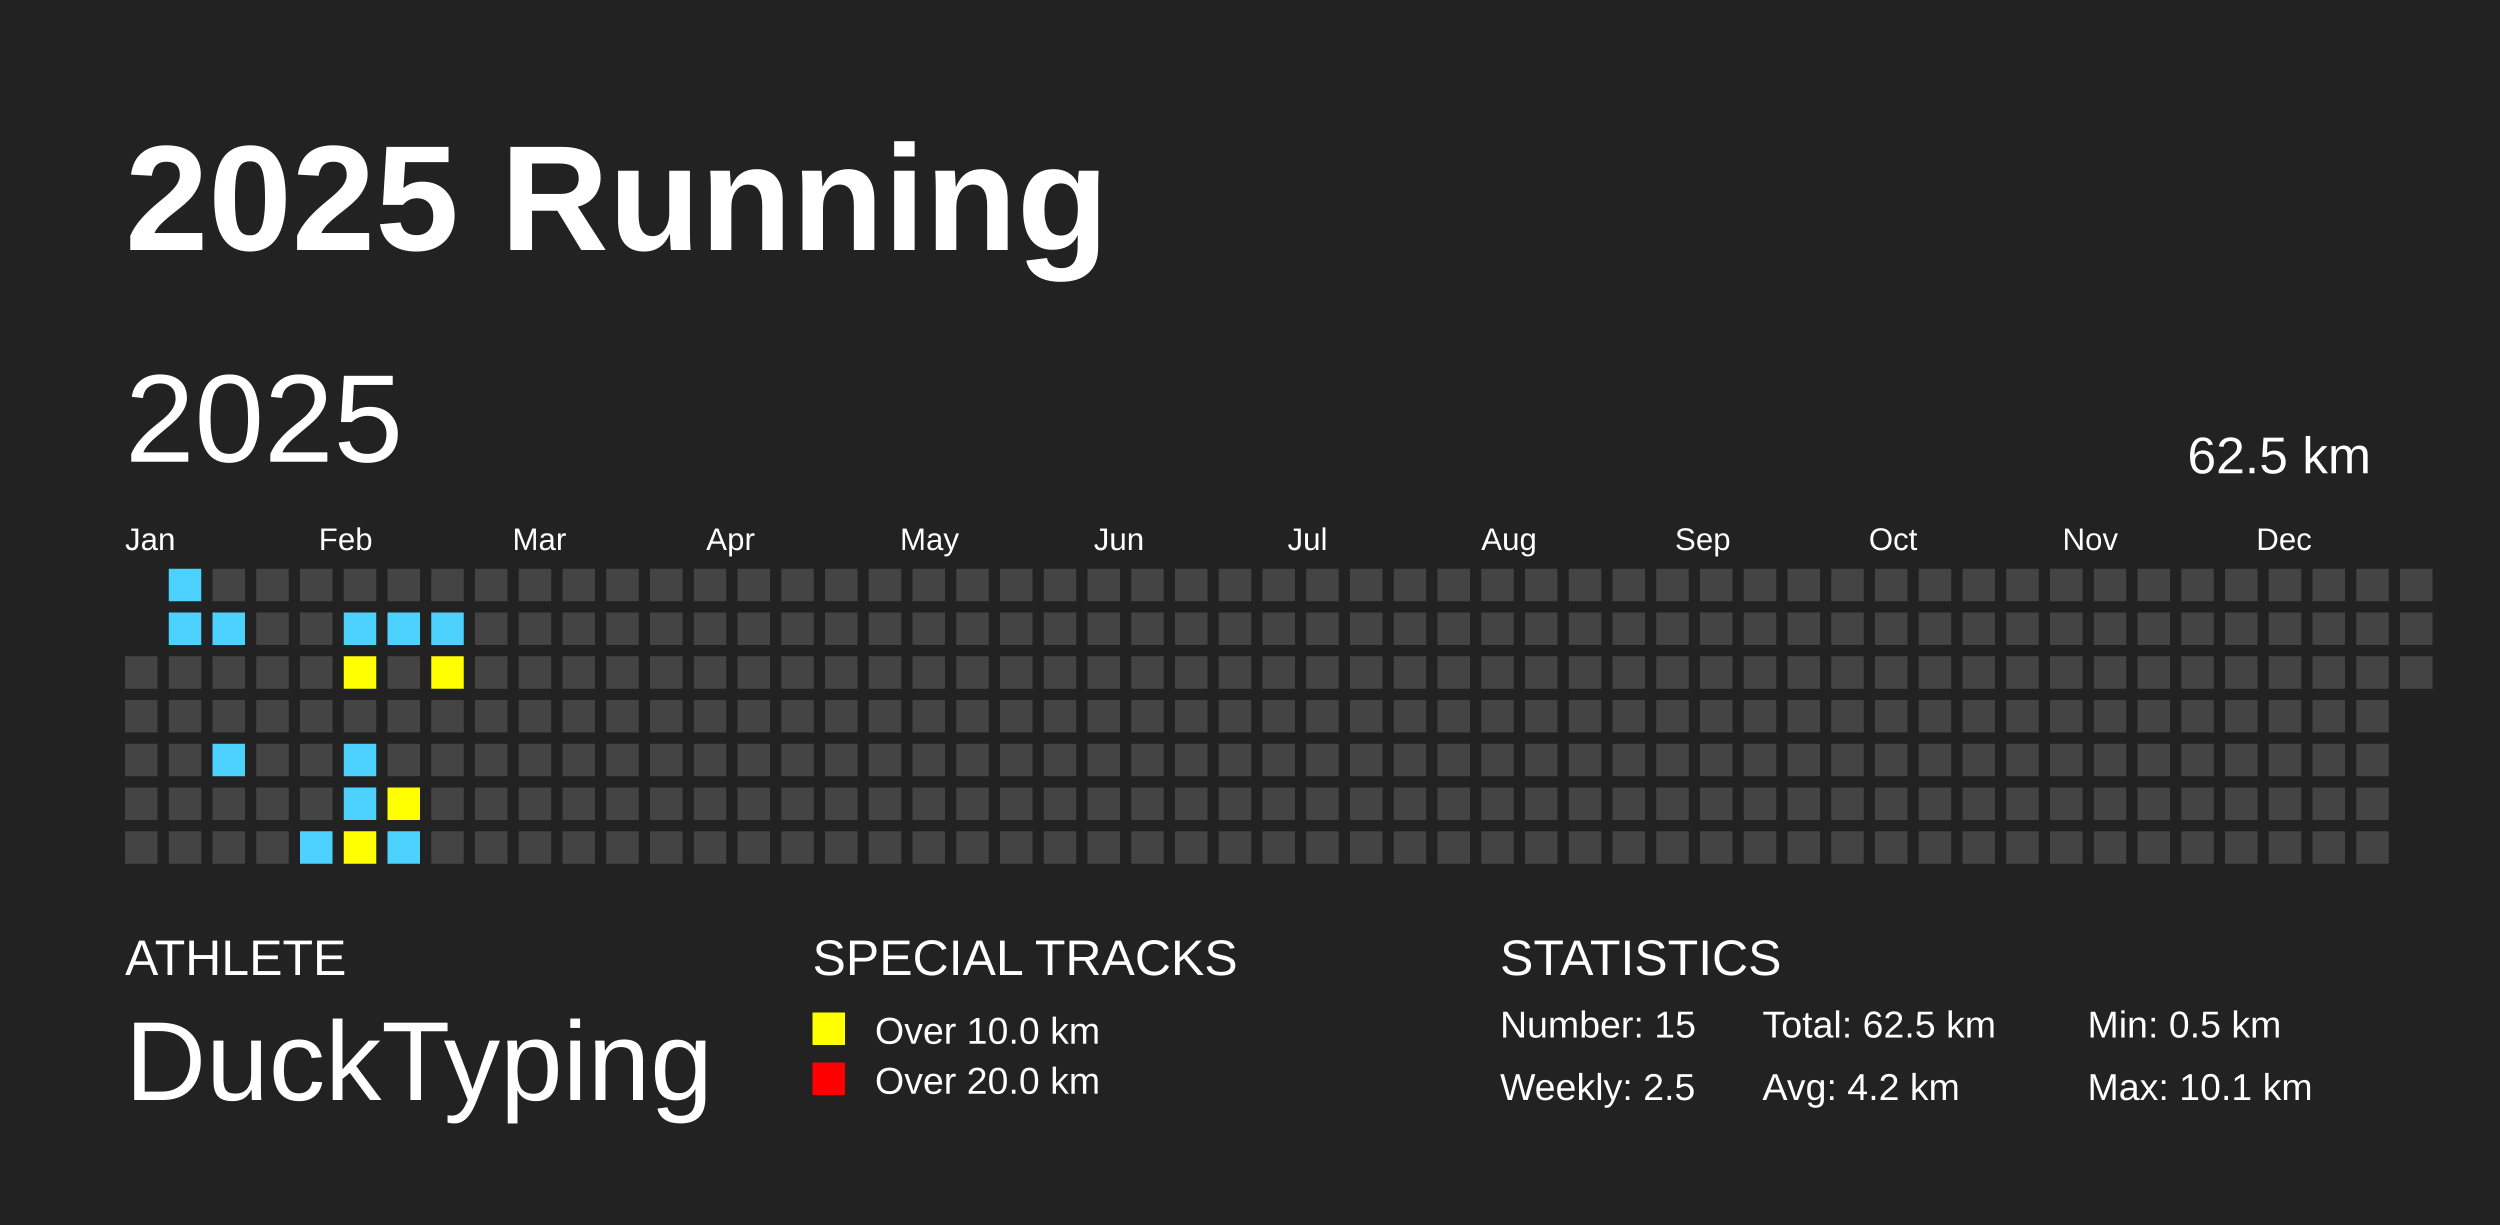
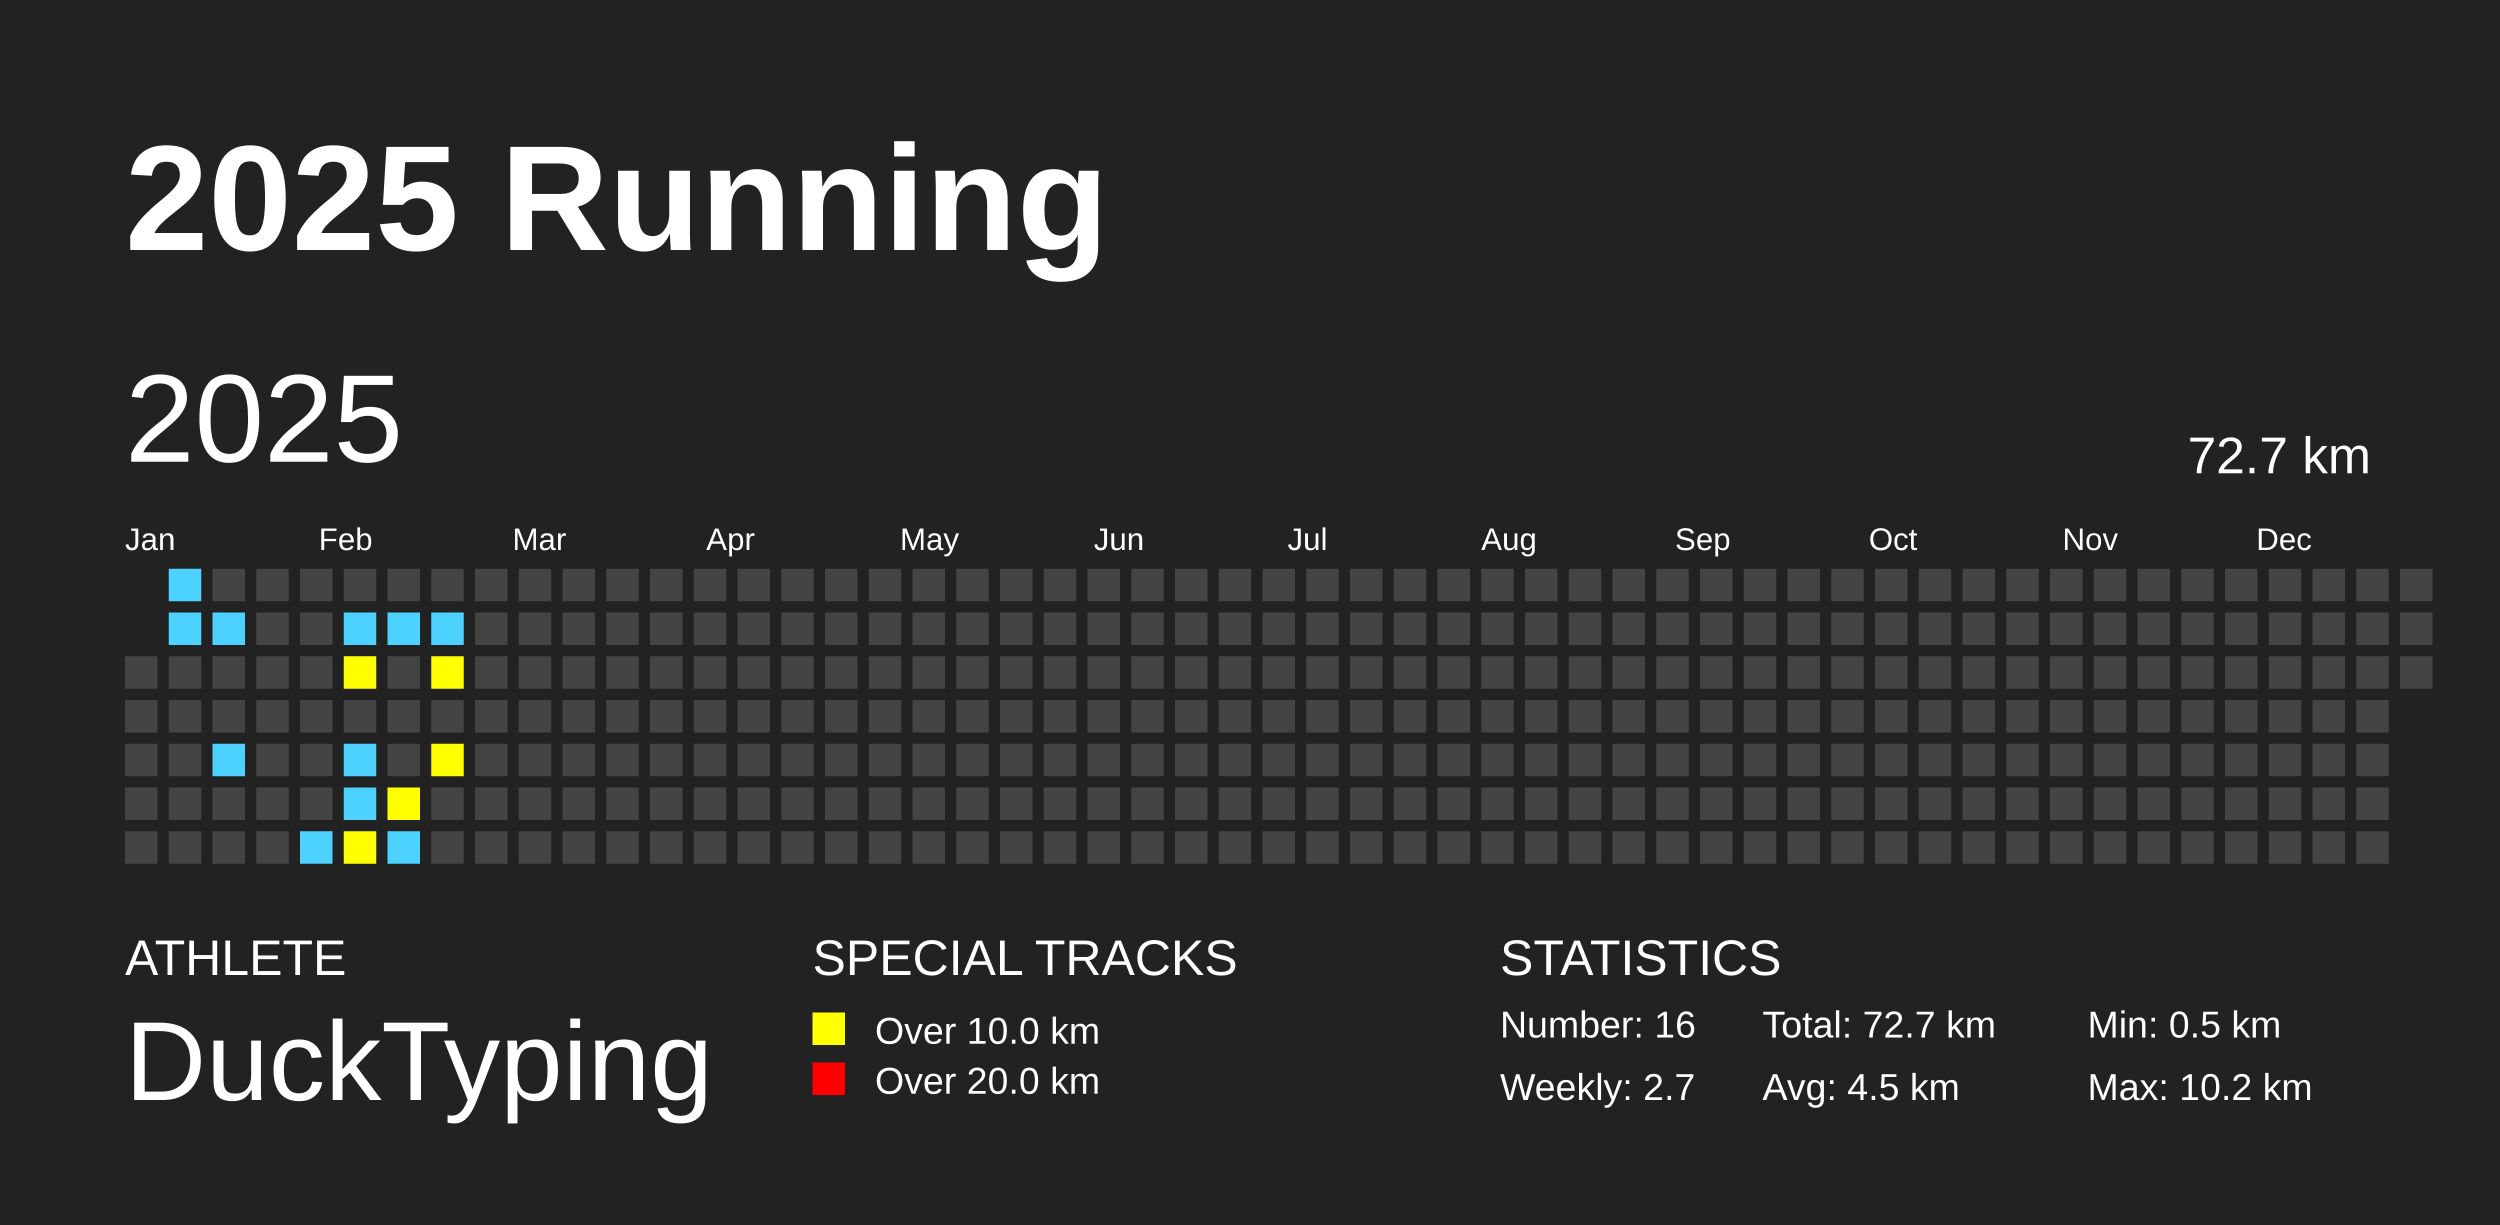
<svg xmlns="http://www.w3.org/2000/svg" baseProfile="full" height="98mm" version="1.1" viewBox="0,0,200,98" width="200mm">
  <defs />
  <rect fill="#222222" height="98" width="200" x="0" y="0" />
  <text fill="#FFFFFF" style="font-size:12px; font-family:Arial; font-weight:bold;" x="10" y="20">2025 Running</text>
  <text fill="#FFFFFF" style="font-size:4px; font-family:Arial" x="10" y="78">ATHLETE</text>
  <text fill="#FFFFFF" style="font-size:9px; font-family:Arial" x="10" y="88">DuckTyping</text>
  <text fill="#FFFFFF" style="font-size:4px; font-family:Arial" x="65" y="78">SPECIAL TRACKS</text>
  <rect fill="yellow" height="2.6" width="2.6" x="65" y="81" />
  <text fill="#FFFFFF" style="font-size:3px; font-family:Arial" x="70" y="83.5">Over 10.0 km</text>
  <rect fill="red" height="2.6" width="2.6" x="65" y="85" />
  <text fill="#FFFFFF" style="font-size:3px; font-family:Arial" x="70" y="87.5">Over 20.0 km</text>
  <text fill="#FFFFFF" style="font-size:4px; font-family:Arial" x="120" y="78">STATISTICS</text>
-   <text fill="#FFFFFF" style="font-size:3px; font-family:Arial" x="120" y="83">Number: 15</text>
-   <text fill="#FFFFFF" style="font-size:3px; font-family:Arial" x="120" y="88">Weekly: 2.5</text>
-   <text fill="#FFFFFF" style="font-size:3px; font-family:Arial" x="141" y="83">Total: 62.5 km</text>
-   <text fill="#FFFFFF" style="font-size:3px; font-family:Arial" x="141" y="88">Avg: 4.2 km</text>
+   <text fill="#FFFFFF" style="font-size:3px; font-family:Arial" x="120" y="83">Number: 16</text>
+   <text fill="#FFFFFF" style="font-size:3px; font-family:Arial" x="120" y="88">Weekly: 2.7</text>
+   <text fill="#FFFFFF" style="font-size:3px; font-family:Arial" x="141" y="83">Total: 72.7 km</text>
+   <text fill="#FFFFFF" style="font-size:3px; font-family:Arial" x="141" y="88">Avg: 4.5 km</text>
  <text fill="#FFFFFF" style="font-size:3px; font-family:Arial" x="167" y="83">Min: 0.5 km</text>
-   <text fill="#FFFFFF" style="font-size:3px; font-family:Arial" x="167" y="88">Max: 10.1 km</text>
+   <text fill="#FFFFFF" style="font-size:3px; font-family:Arial" x="167" y="88">Max: 10.2 km</text>
  <text dominant-baseline="hanging" fill="#FFFFFF" style="font-size:10.0px; font-family:Arial;" x="10" y="30">2025</text>
-   <text dominant-baseline="hanging" fill="#FFFFFF" style="font-size:4.125px; font-family:Arial;" x="175" y="35">62.5 km</text>
+   <text dominant-baseline="hanging" fill="#FFFFFF" style="font-size:4.125px; font-family:Arial;" x="175" y="35">72.7 km</text>
  <text fill="#FFFFFF" style="font-size:2.5px; font-family:Arial" x="10.0" y="44">Jan</text>
  <text fill="#FFFFFF" style="font-size:2.5px; font-family:Arial" x="25.5" y="44">Feb</text>
  <text fill="#FFFFFF" style="font-size:2.5px; font-family:Arial" x="41.0" y="44">Mar</text>
  <text fill="#FFFFFF" style="font-size:2.5px; font-family:Arial" x="56.5" y="44">Apr</text>
  <text fill="#FFFFFF" style="font-size:2.5px; font-family:Arial" x="72.0" y="44">May</text>
  <text fill="#FFFFFF" style="font-size:2.5px; font-family:Arial" x="87.5" y="44">Jun</text>
  <text fill="#FFFFFF" style="font-size:2.5px; font-family:Arial" x="103.0" y="44">Jul</text>
  <text fill="#FFFFFF" style="font-size:2.5px; font-family:Arial" x="118.5" y="44">Aug</text>
  <text fill="#FFFFFF" style="font-size:2.5px; font-family:Arial" x="134.0" y="44">Sep</text>
  <text fill="#FFFFFF" style="font-size:2.5px; font-family:Arial" x="149.5" y="44">Oct</text>
  <text fill="#FFFFFF" style="font-size:2.5px; font-family:Arial" x="165.0" y="44">Nov</text>
  <text fill="#FFFFFF" style="font-size:2.5px; font-family:Arial" x="180.5" y="44">Dec</text>
  <rect fill="#444444" height="2.6" width="2.6" x="10.0" y="52.5" />
  <rect fill="#444444" height="2.6" width="2.6" x="10.0" y="56.0" />
  <rect fill="#444444" height="2.6" width="2.6" x="10.0" y="59.5" />
  <rect fill="#444444" height="2.6" width="2.6" x="10.0" y="63.0" />
  <rect fill="#444444" height="2.6" width="2.6" x="10.0" y="66.5" />
  <rect fill="#4DD2FF" height="2.6" width="2.6" x="13.5" y="45.5" />
  <rect fill="#4DD2FF" height="2.6" width="2.6" x="13.5" y="49.0" />
  <rect fill="#444444" height="2.6" width="2.6" x="13.5" y="52.5" />
  <rect fill="#444444" height="2.6" width="2.6" x="13.5" y="56.0" />
  <rect fill="#444444" height="2.6" width="2.6" x="13.5" y="59.5" />
  <rect fill="#444444" height="2.6" width="2.6" x="13.5" y="63.0" />
  <rect fill="#444444" height="2.6" width="2.6" x="13.5" y="66.5" />
  <rect fill="#444444" height="2.6" width="2.6" x="17.0" y="45.5" />
  <rect fill="#4DD2FF" height="2.6" width="2.6" x="17.0" y="49.0" />
  <rect fill="#444444" height="2.6" width="2.6" x="17.0" y="52.5" />
  <rect fill="#444444" height="2.6" width="2.6" x="17.0" y="56.0" />
  <rect fill="#4DD2FF" height="2.6" width="2.6" x="17.0" y="59.5" />
  <rect fill="#444444" height="2.6" width="2.6" x="17.0" y="63.0" />
  <rect fill="#444444" height="2.6" width="2.6" x="17.0" y="66.5" />
  <rect fill="#444444" height="2.6" width="2.6" x="20.5" y="45.5" />
  <rect fill="#444444" height="2.6" width="2.6" x="20.5" y="49.0" />
  <rect fill="#444444" height="2.6" width="2.6" x="20.5" y="52.5" />
  <rect fill="#444444" height="2.6" width="2.6" x="20.5" y="56.0" />
  <rect fill="#444444" height="2.6" width="2.6" x="20.5" y="59.5" />
  <rect fill="#444444" height="2.6" width="2.6" x="20.5" y="63.0" />
  <rect fill="#444444" height="2.6" width="2.6" x="20.5" y="66.5" />
  <rect fill="#444444" height="2.6" width="2.6" x="24.0" y="45.5" />
  <rect fill="#444444" height="2.6" width="2.6" x="24.0" y="49.0" />
  <rect fill="#444444" height="2.6" width="2.6" x="24.0" y="52.5" />
  <rect fill="#444444" height="2.6" width="2.6" x="24.0" y="56.0" />
  <rect fill="#444444" height="2.6" width="2.6" x="24.0" y="59.5" />
  <rect fill="#444444" height="2.6" width="2.6" x="24.0" y="63.0" />
  <rect fill="#4DD2FF" height="2.6" width="2.6" x="24.0" y="66.5" />
  <rect fill="#444444" height="2.6" width="2.6" x="27.5" y="45.5" />
  <rect fill="#4DD2FF" height="2.6" width="2.6" x="27.5" y="49.0" />
  <rect fill="yellow" height="2.6" width="2.6" x="27.5" y="52.5" />
  <rect fill="#444444" height="2.6" width="2.6" x="27.5" y="56.0" />
  <rect fill="#4DD2FF" height="2.6" width="2.6" x="27.5" y="59.5" />
  <rect fill="#4DD2FF" height="2.6" width="2.6" x="27.5" y="63.0" />
  <rect fill="yellow" height="2.6" width="2.6" x="27.5" y="66.5" />
  <rect fill="#444444" height="2.6" width="2.6" x="31.0" y="45.5" />
  <rect fill="#4DD2FF" height="2.6" width="2.6" x="31.0" y="49.0" />
  <rect fill="#444444" height="2.6" width="2.6" x="31.0" y="52.5" />
  <rect fill="#444444" height="2.6" width="2.6" x="31.0" y="56.0" />
  <rect fill="#444444" height="2.6" width="2.6" x="31.0" y="59.5" />
  <rect fill="yellow" height="2.6" width="2.6" x="31.0" y="63.0" />
  <rect fill="#4DD2FF" height="2.6" width="2.6" x="31.0" y="66.5" />
  <rect fill="#444444" height="2.6" width="2.6" x="34.5" y="45.5" />
  <rect fill="#4DD2FF" height="2.6" width="2.6" x="34.5" y="49.0" />
  <rect fill="yellow" height="2.6" width="2.6" x="34.5" y="52.5" />
  <rect fill="#444444" height="2.6" width="2.6" x="34.5" y="56.0" />
-   <rect fill="#444444" height="2.6" width="2.6" x="34.5" y="59.5" />
+   <rect fill="yellow" height="2.6" width="2.6" x="34.5" y="59.5" />
  <rect fill="#444444" height="2.6" width="2.6" x="34.5" y="63.0" />
  <rect fill="#444444" height="2.6" width="2.6" x="34.5" y="66.5" />
  <rect fill="#444444" height="2.6" width="2.6" x="38.0" y="45.5" />
  <rect fill="#444444" height="2.6" width="2.6" x="38.0" y="49.0" />
  <rect fill="#444444" height="2.6" width="2.6" x="38.0" y="52.5" />
  <rect fill="#444444" height="2.6" width="2.6" x="38.0" y="56.0" />
  <rect fill="#444444" height="2.6" width="2.6" x="38.0" y="59.5" />
  <rect fill="#444444" height="2.6" width="2.6" x="38.0" y="63.0" />
  <rect fill="#444444" height="2.6" width="2.6" x="38.0" y="66.5" />
  <rect fill="#444444" height="2.6" width="2.6" x="41.5" y="45.5" />
  <rect fill="#444444" height="2.6" width="2.6" x="41.5" y="49.0" />
  <rect fill="#444444" height="2.6" width="2.6" x="41.5" y="52.5" />
  <rect fill="#444444" height="2.6" width="2.6" x="41.5" y="56.0" />
  <rect fill="#444444" height="2.6" width="2.6" x="41.5" y="59.5" />
  <rect fill="#444444" height="2.6" width="2.6" x="41.5" y="63.0" />
  <rect fill="#444444" height="2.6" width="2.6" x="41.5" y="66.5" />
  <rect fill="#444444" height="2.6" width="2.6" x="45.0" y="45.5" />
  <rect fill="#444444" height="2.6" width="2.6" x="45.0" y="49.0" />
  <rect fill="#444444" height="2.6" width="2.6" x="45.0" y="52.5" />
  <rect fill="#444444" height="2.6" width="2.6" x="45.0" y="56.0" />
  <rect fill="#444444" height="2.6" width="2.6" x="45.0" y="59.5" />
  <rect fill="#444444" height="2.6" width="2.6" x="45.0" y="63.0" />
  <rect fill="#444444" height="2.6" width="2.6" x="45.0" y="66.5" />
  <rect fill="#444444" height="2.6" width="2.6" x="48.5" y="45.5" />
  <rect fill="#444444" height="2.6" width="2.6" x="48.5" y="49.0" />
  <rect fill="#444444" height="2.6" width="2.6" x="48.5" y="52.5" />
  <rect fill="#444444" height="2.6" width="2.6" x="48.5" y="56.0" />
  <rect fill="#444444" height="2.6" width="2.6" x="48.5" y="59.5" />
  <rect fill="#444444" height="2.6" width="2.6" x="48.5" y="63.0" />
  <rect fill="#444444" height="2.6" width="2.6" x="48.5" y="66.5" />
  <rect fill="#444444" height="2.6" width="2.6" x="52.0" y="45.5" />
  <rect fill="#444444" height="2.6" width="2.6" x="52.0" y="49.0" />
  <rect fill="#444444" height="2.6" width="2.6" x="52.0" y="52.5" />
  <rect fill="#444444" height="2.6" width="2.6" x="52.0" y="56.0" />
  <rect fill="#444444" height="2.6" width="2.6" x="52.0" y="59.5" />
  <rect fill="#444444" height="2.6" width="2.6" x="52.0" y="63.0" />
  <rect fill="#444444" height="2.6" width="2.6" x="52.0" y="66.5" />
  <rect fill="#444444" height="2.6" width="2.6" x="55.5" y="45.5" />
  <rect fill="#444444" height="2.6" width="2.6" x="55.5" y="49.0" />
  <rect fill="#444444" height="2.6" width="2.6" x="55.5" y="52.5" />
  <rect fill="#444444" height="2.6" width="2.6" x="55.5" y="56.0" />
  <rect fill="#444444" height="2.6" width="2.6" x="55.5" y="59.5" />
  <rect fill="#444444" height="2.6" width="2.6" x="55.5" y="63.0" />
  <rect fill="#444444" height="2.6" width="2.6" x="55.5" y="66.5" />
  <rect fill="#444444" height="2.6" width="2.6" x="59.0" y="45.5" />
  <rect fill="#444444" height="2.6" width="2.6" x="59.0" y="49.0" />
  <rect fill="#444444" height="2.6" width="2.6" x="59.0" y="52.5" />
  <rect fill="#444444" height="2.6" width="2.6" x="59.0" y="56.0" />
  <rect fill="#444444" height="2.6" width="2.6" x="59.0" y="59.5" />
  <rect fill="#444444" height="2.6" width="2.6" x="59.0" y="63.0" />
  <rect fill="#444444" height="2.6" width="2.6" x="59.0" y="66.5" />
  <rect fill="#444444" height="2.6" width="2.6" x="62.5" y="45.5" />
  <rect fill="#444444" height="2.6" width="2.6" x="62.5" y="49.0" />
  <rect fill="#444444" height="2.6" width="2.6" x="62.5" y="52.5" />
  <rect fill="#444444" height="2.6" width="2.6" x="62.5" y="56.0" />
  <rect fill="#444444" height="2.6" width="2.6" x="62.5" y="59.5" />
  <rect fill="#444444" height="2.6" width="2.6" x="62.5" y="63.0" />
  <rect fill="#444444" height="2.6" width="2.6" x="62.5" y="66.5" />
  <rect fill="#444444" height="2.6" width="2.6" x="66.0" y="45.5" />
  <rect fill="#444444" height="2.6" width="2.6" x="66.0" y="49.0" />
  <rect fill="#444444" height="2.6" width="2.6" x="66.0" y="52.5" />
  <rect fill="#444444" height="2.6" width="2.6" x="66.0" y="56.0" />
  <rect fill="#444444" height="2.6" width="2.6" x="66.0" y="59.5" />
  <rect fill="#444444" height="2.6" width="2.6" x="66.0" y="63.0" />
  <rect fill="#444444" height="2.6" width="2.6" x="66.0" y="66.5" />
  <rect fill="#444444" height="2.6" width="2.6" x="69.5" y="45.5" />
  <rect fill="#444444" height="2.6" width="2.6" x="69.5" y="49.0" />
  <rect fill="#444444" height="2.6" width="2.6" x="69.5" y="52.5" />
  <rect fill="#444444" height="2.6" width="2.6" x="69.5" y="56.0" />
  <rect fill="#444444" height="2.6" width="2.6" x="69.5" y="59.5" />
  <rect fill="#444444" height="2.6" width="2.6" x="69.5" y="63.0" />
  <rect fill="#444444" height="2.6" width="2.6" x="69.5" y="66.5" />
  <rect fill="#444444" height="2.6" width="2.6" x="73.0" y="45.5" />
  <rect fill="#444444" height="2.6" width="2.6" x="73.0" y="49.0" />
  <rect fill="#444444" height="2.6" width="2.6" x="73.0" y="52.5" />
  <rect fill="#444444" height="2.6" width="2.6" x="73.0" y="56.0" />
  <rect fill="#444444" height="2.6" width="2.6" x="73.0" y="59.5" />
  <rect fill="#444444" height="2.6" width="2.6" x="73.0" y="63.0" />
  <rect fill="#444444" height="2.6" width="2.6" x="73.0" y="66.5" />
  <rect fill="#444444" height="2.6" width="2.6" x="76.5" y="45.5" />
  <rect fill="#444444" height="2.6" width="2.6" x="76.5" y="49.0" />
  <rect fill="#444444" height="2.6" width="2.6" x="76.5" y="52.5" />
  <rect fill="#444444" height="2.6" width="2.6" x="76.5" y="56.0" />
  <rect fill="#444444" height="2.6" width="2.6" x="76.5" y="59.5" />
  <rect fill="#444444" height="2.6" width="2.6" x="76.5" y="63.0" />
  <rect fill="#444444" height="2.6" width="2.6" x="76.5" y="66.5" />
  <rect fill="#444444" height="2.6" width="2.6" x="80.0" y="45.5" />
  <rect fill="#444444" height="2.6" width="2.6" x="80.0" y="49.0" />
  <rect fill="#444444" height="2.6" width="2.6" x="80.0" y="52.5" />
  <rect fill="#444444" height="2.6" width="2.6" x="80.0" y="56.0" />
  <rect fill="#444444" height="2.6" width="2.6" x="80.0" y="59.5" />
  <rect fill="#444444" height="2.6" width="2.6" x="80.0" y="63.0" />
  <rect fill="#444444" height="2.6" width="2.6" x="80.0" y="66.5" />
  <rect fill="#444444" height="2.6" width="2.6" x="83.5" y="45.5" />
  <rect fill="#444444" height="2.6" width="2.6" x="83.5" y="49.0" />
  <rect fill="#444444" height="2.6" width="2.6" x="83.5" y="52.5" />
  <rect fill="#444444" height="2.6" width="2.6" x="83.5" y="56.0" />
  <rect fill="#444444" height="2.6" width="2.6" x="83.5" y="59.5" />
  <rect fill="#444444" height="2.6" width="2.6" x="83.5" y="63.0" />
  <rect fill="#444444" height="2.6" width="2.6" x="83.5" y="66.5" />
  <rect fill="#444444" height="2.6" width="2.6" x="87.0" y="45.5" />
  <rect fill="#444444" height="2.6" width="2.6" x="87.0" y="49.0" />
  <rect fill="#444444" height="2.6" width="2.6" x="87.0" y="52.5" />
  <rect fill="#444444" height="2.6" width="2.6" x="87.0" y="56.0" />
  <rect fill="#444444" height="2.6" width="2.6" x="87.0" y="59.5" />
  <rect fill="#444444" height="2.6" width="2.6" x="87.0" y="63.0" />
  <rect fill="#444444" height="2.6" width="2.6" x="87.0" y="66.5" />
  <rect fill="#444444" height="2.6" width="2.6" x="90.5" y="45.5" />
  <rect fill="#444444" height="2.6" width="2.6" x="90.5" y="49.0" />
  <rect fill="#444444" height="2.6" width="2.6" x="90.5" y="52.5" />
  <rect fill="#444444" height="2.6" width="2.6" x="90.5" y="56.0" />
  <rect fill="#444444" height="2.6" width="2.6" x="90.5" y="59.5" />
  <rect fill="#444444" height="2.6" width="2.6" x="90.5" y="63.0" />
  <rect fill="#444444" height="2.6" width="2.6" x="90.5" y="66.5" />
  <rect fill="#444444" height="2.6" width="2.6" x="94.0" y="45.5" />
  <rect fill="#444444" height="2.6" width="2.6" x="94.0" y="49.0" />
  <rect fill="#444444" height="2.6" width="2.6" x="94.0" y="52.5" />
  <rect fill="#444444" height="2.6" width="2.6" x="94.0" y="56.0" />
  <rect fill="#444444" height="2.6" width="2.6" x="94.0" y="59.5" />
  <rect fill="#444444" height="2.6" width="2.6" x="94.0" y="63.0" />
  <rect fill="#444444" height="2.6" width="2.6" x="94.0" y="66.5" />
  <rect fill="#444444" height="2.6" width="2.6" x="97.5" y="45.5" />
  <rect fill="#444444" height="2.6" width="2.6" x="97.5" y="49.0" />
  <rect fill="#444444" height="2.6" width="2.6" x="97.5" y="52.5" />
  <rect fill="#444444" height="2.6" width="2.6" x="97.5" y="56.0" />
  <rect fill="#444444" height="2.6" width="2.6" x="97.5" y="59.5" />
  <rect fill="#444444" height="2.6" width="2.6" x="97.5" y="63.0" />
  <rect fill="#444444" height="2.6" width="2.6" x="97.5" y="66.5" />
  <rect fill="#444444" height="2.6" width="2.6" x="101.0" y="45.5" />
  <rect fill="#444444" height="2.6" width="2.6" x="101.0" y="49.0" />
  <rect fill="#444444" height="2.6" width="2.6" x="101.0" y="52.5" />
  <rect fill="#444444" height="2.6" width="2.6" x="101.0" y="56.0" />
  <rect fill="#444444" height="2.6" width="2.6" x="101.0" y="59.5" />
  <rect fill="#444444" height="2.6" width="2.6" x="101.0" y="63.0" />
  <rect fill="#444444" height="2.6" width="2.6" x="101.0" y="66.5" />
  <rect fill="#444444" height="2.6" width="2.6" x="104.5" y="45.5" />
  <rect fill="#444444" height="2.6" width="2.6" x="104.5" y="49.0" />
  <rect fill="#444444" height="2.6" width="2.6" x="104.5" y="52.5" />
  <rect fill="#444444" height="2.6" width="2.6" x="104.5" y="56.0" />
  <rect fill="#444444" height="2.6" width="2.6" x="104.5" y="59.5" />
  <rect fill="#444444" height="2.6" width="2.6" x="104.5" y="63.0" />
  <rect fill="#444444" height="2.6" width="2.6" x="104.5" y="66.5" />
  <rect fill="#444444" height="2.6" width="2.6" x="108.0" y="45.5" />
  <rect fill="#444444" height="2.6" width="2.6" x="108.0" y="49.0" />
  <rect fill="#444444" height="2.6" width="2.6" x="108.0" y="52.5" />
  <rect fill="#444444" height="2.6" width="2.6" x="108.0" y="56.0" />
  <rect fill="#444444" height="2.6" width="2.6" x="108.0" y="59.5" />
  <rect fill="#444444" height="2.6" width="2.6" x="108.0" y="63.0" />
  <rect fill="#444444" height="2.6" width="2.6" x="108.0" y="66.5" />
  <rect fill="#444444" height="2.6" width="2.6" x="111.5" y="45.5" />
  <rect fill="#444444" height="2.6" width="2.6" x="111.5" y="49.0" />
  <rect fill="#444444" height="2.6" width="2.6" x="111.5" y="52.5" />
  <rect fill="#444444" height="2.6" width="2.6" x="111.5" y="56.0" />
  <rect fill="#444444" height="2.6" width="2.6" x="111.5" y="59.5" />
  <rect fill="#444444" height="2.6" width="2.6" x="111.5" y="63.0" />
  <rect fill="#444444" height="2.6" width="2.6" x="111.5" y="66.5" />
  <rect fill="#444444" height="2.6" width="2.6" x="115.0" y="45.5" />
  <rect fill="#444444" height="2.6" width="2.6" x="115.0" y="49.0" />
  <rect fill="#444444" height="2.6" width="2.6" x="115.0" y="52.5" />
  <rect fill="#444444" height="2.6" width="2.6" x="115.0" y="56.0" />
  <rect fill="#444444" height="2.6" width="2.6" x="115.0" y="59.5" />
  <rect fill="#444444" height="2.6" width="2.6" x="115.0" y="63.0" />
  <rect fill="#444444" height="2.6" width="2.6" x="115.0" y="66.5" />
  <rect fill="#444444" height="2.6" width="2.6" x="118.5" y="45.5" />
  <rect fill="#444444" height="2.6" width="2.6" x="118.5" y="49.0" />
  <rect fill="#444444" height="2.6" width="2.6" x="118.5" y="52.5" />
  <rect fill="#444444" height="2.6" width="2.6" x="118.5" y="56.0" />
  <rect fill="#444444" height="2.6" width="2.6" x="118.5" y="59.5" />
  <rect fill="#444444" height="2.6" width="2.6" x="118.5" y="63.0" />
  <rect fill="#444444" height="2.6" width="2.6" x="118.5" y="66.5" />
  <rect fill="#444444" height="2.6" width="2.6" x="122.0" y="45.5" />
  <rect fill="#444444" height="2.6" width="2.6" x="122.0" y="49.0" />
  <rect fill="#444444" height="2.6" width="2.6" x="122.0" y="52.5" />
  <rect fill="#444444" height="2.6" width="2.6" x="122.0" y="56.0" />
  <rect fill="#444444" height="2.6" width="2.6" x="122.0" y="59.5" />
  <rect fill="#444444" height="2.6" width="2.6" x="122.0" y="63.0" />
  <rect fill="#444444" height="2.6" width="2.6" x="122.0" y="66.5" />
  <rect fill="#444444" height="2.6" width="2.6" x="125.5" y="45.5" />
  <rect fill="#444444" height="2.6" width="2.6" x="125.5" y="49.0" />
  <rect fill="#444444" height="2.6" width="2.6" x="125.5" y="52.5" />
  <rect fill="#444444" height="2.6" width="2.6" x="125.5" y="56.0" />
  <rect fill="#444444" height="2.6" width="2.6" x="125.5" y="59.5" />
  <rect fill="#444444" height="2.6" width="2.6" x="125.5" y="63.0" />
  <rect fill="#444444" height="2.6" width="2.6" x="125.5" y="66.5" />
  <rect fill="#444444" height="2.6" width="2.6" x="129.0" y="45.5" />
  <rect fill="#444444" height="2.6" width="2.6" x="129.0" y="49.0" />
  <rect fill="#444444" height="2.6" width="2.6" x="129.0" y="52.5" />
  <rect fill="#444444" height="2.6" width="2.6" x="129.0" y="56.0" />
  <rect fill="#444444" height="2.6" width="2.6" x="129.0" y="59.5" />
  <rect fill="#444444" height="2.6" width="2.6" x="129.0" y="63.0" />
  <rect fill="#444444" height="2.6" width="2.6" x="129.0" y="66.5" />
  <rect fill="#444444" height="2.6" width="2.6" x="132.5" y="45.5" />
  <rect fill="#444444" height="2.6" width="2.6" x="132.5" y="49.0" />
  <rect fill="#444444" height="2.6" width="2.6" x="132.5" y="52.5" />
  <rect fill="#444444" height="2.6" width="2.6" x="132.5" y="56.0" />
  <rect fill="#444444" height="2.6" width="2.6" x="132.5" y="59.5" />
  <rect fill="#444444" height="2.6" width="2.6" x="132.5" y="63.0" />
  <rect fill="#444444" height="2.6" width="2.6" x="132.5" y="66.5" />
  <rect fill="#444444" height="2.6" width="2.6" x="136.0" y="45.5" />
  <rect fill="#444444" height="2.6" width="2.6" x="136.0" y="49.0" />
  <rect fill="#444444" height="2.6" width="2.6" x="136.0" y="52.5" />
  <rect fill="#444444" height="2.6" width="2.6" x="136.0" y="56.0" />
  <rect fill="#444444" height="2.6" width="2.6" x="136.0" y="59.5" />
  <rect fill="#444444" height="2.6" width="2.6" x="136.0" y="63.0" />
  <rect fill="#444444" height="2.6" width="2.6" x="136.0" y="66.5" />
  <rect fill="#444444" height="2.6" width="2.6" x="139.5" y="45.5" />
  <rect fill="#444444" height="2.6" width="2.6" x="139.5" y="49.0" />
  <rect fill="#444444" height="2.6" width="2.6" x="139.5" y="52.5" />
  <rect fill="#444444" height="2.6" width="2.6" x="139.5" y="56.0" />
  <rect fill="#444444" height="2.6" width="2.6" x="139.5" y="59.5" />
  <rect fill="#444444" height="2.6" width="2.6" x="139.5" y="63.0" />
  <rect fill="#444444" height="2.6" width="2.6" x="139.5" y="66.5" />
  <rect fill="#444444" height="2.6" width="2.6" x="143.0" y="45.5" />
  <rect fill="#444444" height="2.6" width="2.6" x="143.0" y="49.0" />
  <rect fill="#444444" height="2.6" width="2.6" x="143.0" y="52.5" />
  <rect fill="#444444" height="2.6" width="2.6" x="143.0" y="56.0" />
  <rect fill="#444444" height="2.6" width="2.6" x="143.0" y="59.5" />
  <rect fill="#444444" height="2.6" width="2.6" x="143.0" y="63.0" />
  <rect fill="#444444" height="2.6" width="2.6" x="143.0" y="66.5" />
  <rect fill="#444444" height="2.6" width="2.6" x="146.5" y="45.5" />
  <rect fill="#444444" height="2.6" width="2.6" x="146.5" y="49.0" />
  <rect fill="#444444" height="2.6" width="2.6" x="146.5" y="52.5" />
  <rect fill="#444444" height="2.6" width="2.6" x="146.5" y="56.0" />
  <rect fill="#444444" height="2.6" width="2.6" x="146.5" y="59.5" />
  <rect fill="#444444" height="2.6" width="2.6" x="146.5" y="63.0" />
  <rect fill="#444444" height="2.6" width="2.6" x="146.5" y="66.5" />
  <rect fill="#444444" height="2.6" width="2.6" x="150.0" y="45.5" />
  <rect fill="#444444" height="2.6" width="2.6" x="150.0" y="49.0" />
  <rect fill="#444444" height="2.6" width="2.6" x="150.0" y="52.5" />
  <rect fill="#444444" height="2.6" width="2.6" x="150.0" y="56.0" />
  <rect fill="#444444" height="2.6" width="2.6" x="150.0" y="59.5" />
  <rect fill="#444444" height="2.6" width="2.6" x="150.0" y="63.0" />
  <rect fill="#444444" height="2.6" width="2.6" x="150.0" y="66.5" />
  <rect fill="#444444" height="2.6" width="2.6" x="153.5" y="45.5" />
  <rect fill="#444444" height="2.6" width="2.6" x="153.5" y="49.0" />
  <rect fill="#444444" height="2.6" width="2.6" x="153.5" y="52.5" />
  <rect fill="#444444" height="2.6" width="2.6" x="153.5" y="56.0" />
  <rect fill="#444444" height="2.6" width="2.6" x="153.5" y="59.5" />
  <rect fill="#444444" height="2.6" width="2.6" x="153.5" y="63.0" />
  <rect fill="#444444" height="2.6" width="2.6" x="153.5" y="66.5" />
  <rect fill="#444444" height="2.6" width="2.6" x="157.0" y="45.5" />
  <rect fill="#444444" height="2.6" width="2.6" x="157.0" y="49.0" />
  <rect fill="#444444" height="2.6" width="2.6" x="157.0" y="52.5" />
  <rect fill="#444444" height="2.6" width="2.6" x="157.0" y="56.0" />
  <rect fill="#444444" height="2.6" width="2.6" x="157.0" y="59.5" />
  <rect fill="#444444" height="2.6" width="2.6" x="157.0" y="63.0" />
  <rect fill="#444444" height="2.6" width="2.6" x="157.0" y="66.5" />
  <rect fill="#444444" height="2.6" width="2.6" x="160.5" y="45.5" />
  <rect fill="#444444" height="2.6" width="2.6" x="160.5" y="49.0" />
  <rect fill="#444444" height="2.6" width="2.6" x="160.5" y="52.5" />
  <rect fill="#444444" height="2.6" width="2.6" x="160.5" y="56.0" />
  <rect fill="#444444" height="2.6" width="2.6" x="160.5" y="59.5" />
  <rect fill="#444444" height="2.6" width="2.6" x="160.5" y="63.0" />
  <rect fill="#444444" height="2.6" width="2.6" x="160.5" y="66.5" />
  <rect fill="#444444" height="2.6" width="2.6" x="164.0" y="45.5" />
  <rect fill="#444444" height="2.6" width="2.6" x="164.0" y="49.0" />
  <rect fill="#444444" height="2.6" width="2.6" x="164.0" y="52.5" />
  <rect fill="#444444" height="2.6" width="2.6" x="164.0" y="56.0" />
  <rect fill="#444444" height="2.6" width="2.6" x="164.0" y="59.5" />
  <rect fill="#444444" height="2.6" width="2.6" x="164.0" y="63.0" />
  <rect fill="#444444" height="2.6" width="2.6" x="164.0" y="66.5" />
  <rect fill="#444444" height="2.6" width="2.6" x="167.5" y="45.5" />
  <rect fill="#444444" height="2.6" width="2.6" x="167.5" y="49.0" />
  <rect fill="#444444" height="2.6" width="2.6" x="167.5" y="52.5" />
  <rect fill="#444444" height="2.6" width="2.6" x="167.5" y="56.0" />
  <rect fill="#444444" height="2.6" width="2.6" x="167.5" y="59.5" />
  <rect fill="#444444" height="2.6" width="2.6" x="167.5" y="63.0" />
  <rect fill="#444444" height="2.6" width="2.6" x="167.5" y="66.5" />
  <rect fill="#444444" height="2.6" width="2.6" x="171.0" y="45.5" />
  <rect fill="#444444" height="2.6" width="2.6" x="171.0" y="49.0" />
  <rect fill="#444444" height="2.6" width="2.6" x="171.0" y="52.5" />
  <rect fill="#444444" height="2.6" width="2.6" x="171.0" y="56.0" />
  <rect fill="#444444" height="2.6" width="2.6" x="171.0" y="59.5" />
  <rect fill="#444444" height="2.6" width="2.6" x="171.0" y="63.0" />
  <rect fill="#444444" height="2.6" width="2.6" x="171.0" y="66.5" />
  <rect fill="#444444" height="2.6" width="2.6" x="174.5" y="45.5" />
  <rect fill="#444444" height="2.6" width="2.6" x="174.5" y="49.0" />
  <rect fill="#444444" height="2.6" width="2.6" x="174.5" y="52.5" />
  <rect fill="#444444" height="2.6" width="2.6" x="174.5" y="56.0" />
  <rect fill="#444444" height="2.6" width="2.6" x="174.5" y="59.5" />
  <rect fill="#444444" height="2.6" width="2.6" x="174.5" y="63.0" />
  <rect fill="#444444" height="2.6" width="2.6" x="174.5" y="66.5" />
  <rect fill="#444444" height="2.6" width="2.6" x="178.0" y="45.5" />
  <rect fill="#444444" height="2.6" width="2.6" x="178.0" y="49.0" />
  <rect fill="#444444" height="2.6" width="2.6" x="178.0" y="52.5" />
  <rect fill="#444444" height="2.6" width="2.6" x="178.0" y="56.0" />
  <rect fill="#444444" height="2.6" width="2.6" x="178.0" y="59.5" />
  <rect fill="#444444" height="2.6" width="2.6" x="178.0" y="63.0" />
  <rect fill="#444444" height="2.6" width="2.6" x="178.0" y="66.5" />
  <rect fill="#444444" height="2.6" width="2.6" x="181.5" y="45.5" />
  <rect fill="#444444" height="2.6" width="2.6" x="181.5" y="49.0" />
  <rect fill="#444444" height="2.6" width="2.6" x="181.5" y="52.5" />
  <rect fill="#444444" height="2.6" width="2.6" x="181.5" y="56.0" />
  <rect fill="#444444" height="2.6" width="2.6" x="181.5" y="59.5" />
  <rect fill="#444444" height="2.6" width="2.6" x="181.5" y="63.0" />
  <rect fill="#444444" height="2.6" width="2.6" x="181.5" y="66.5" />
  <rect fill="#444444" height="2.6" width="2.6" x="185.0" y="45.5" />
  <rect fill="#444444" height="2.6" width="2.6" x="185.0" y="49.0" />
  <rect fill="#444444" height="2.6" width="2.6" x="185.0" y="52.5" />
  <rect fill="#444444" height="2.6" width="2.6" x="185.0" y="56.0" />
  <rect fill="#444444" height="2.6" width="2.6" x="185.0" y="59.5" />
  <rect fill="#444444" height="2.6" width="2.6" x="185.0" y="63.0" />
  <rect fill="#444444" height="2.6" width="2.6" x="185.0" y="66.5" />
  <rect fill="#444444" height="2.6" width="2.6" x="188.5" y="45.5" />
  <rect fill="#444444" height="2.6" width="2.6" x="188.5" y="49.0" />
  <rect fill="#444444" height="2.6" width="2.6" x="188.5" y="52.5" />
  <rect fill="#444444" height="2.6" width="2.6" x="188.5" y="56.0" />
  <rect fill="#444444" height="2.6" width="2.6" x="188.5" y="59.5" />
  <rect fill="#444444" height="2.6" width="2.6" x="188.5" y="63.0" />
  <rect fill="#444444" height="2.6" width="2.6" x="188.5" y="66.5" />
  <rect fill="#444444" height="2.6" width="2.6" x="192.0" y="45.5" />
  <rect fill="#444444" height="2.6" width="2.6" x="192.0" y="49.0" />
  <rect fill="#444444" height="2.6" width="2.6" x="192.0" y="52.5" />
</svg>
